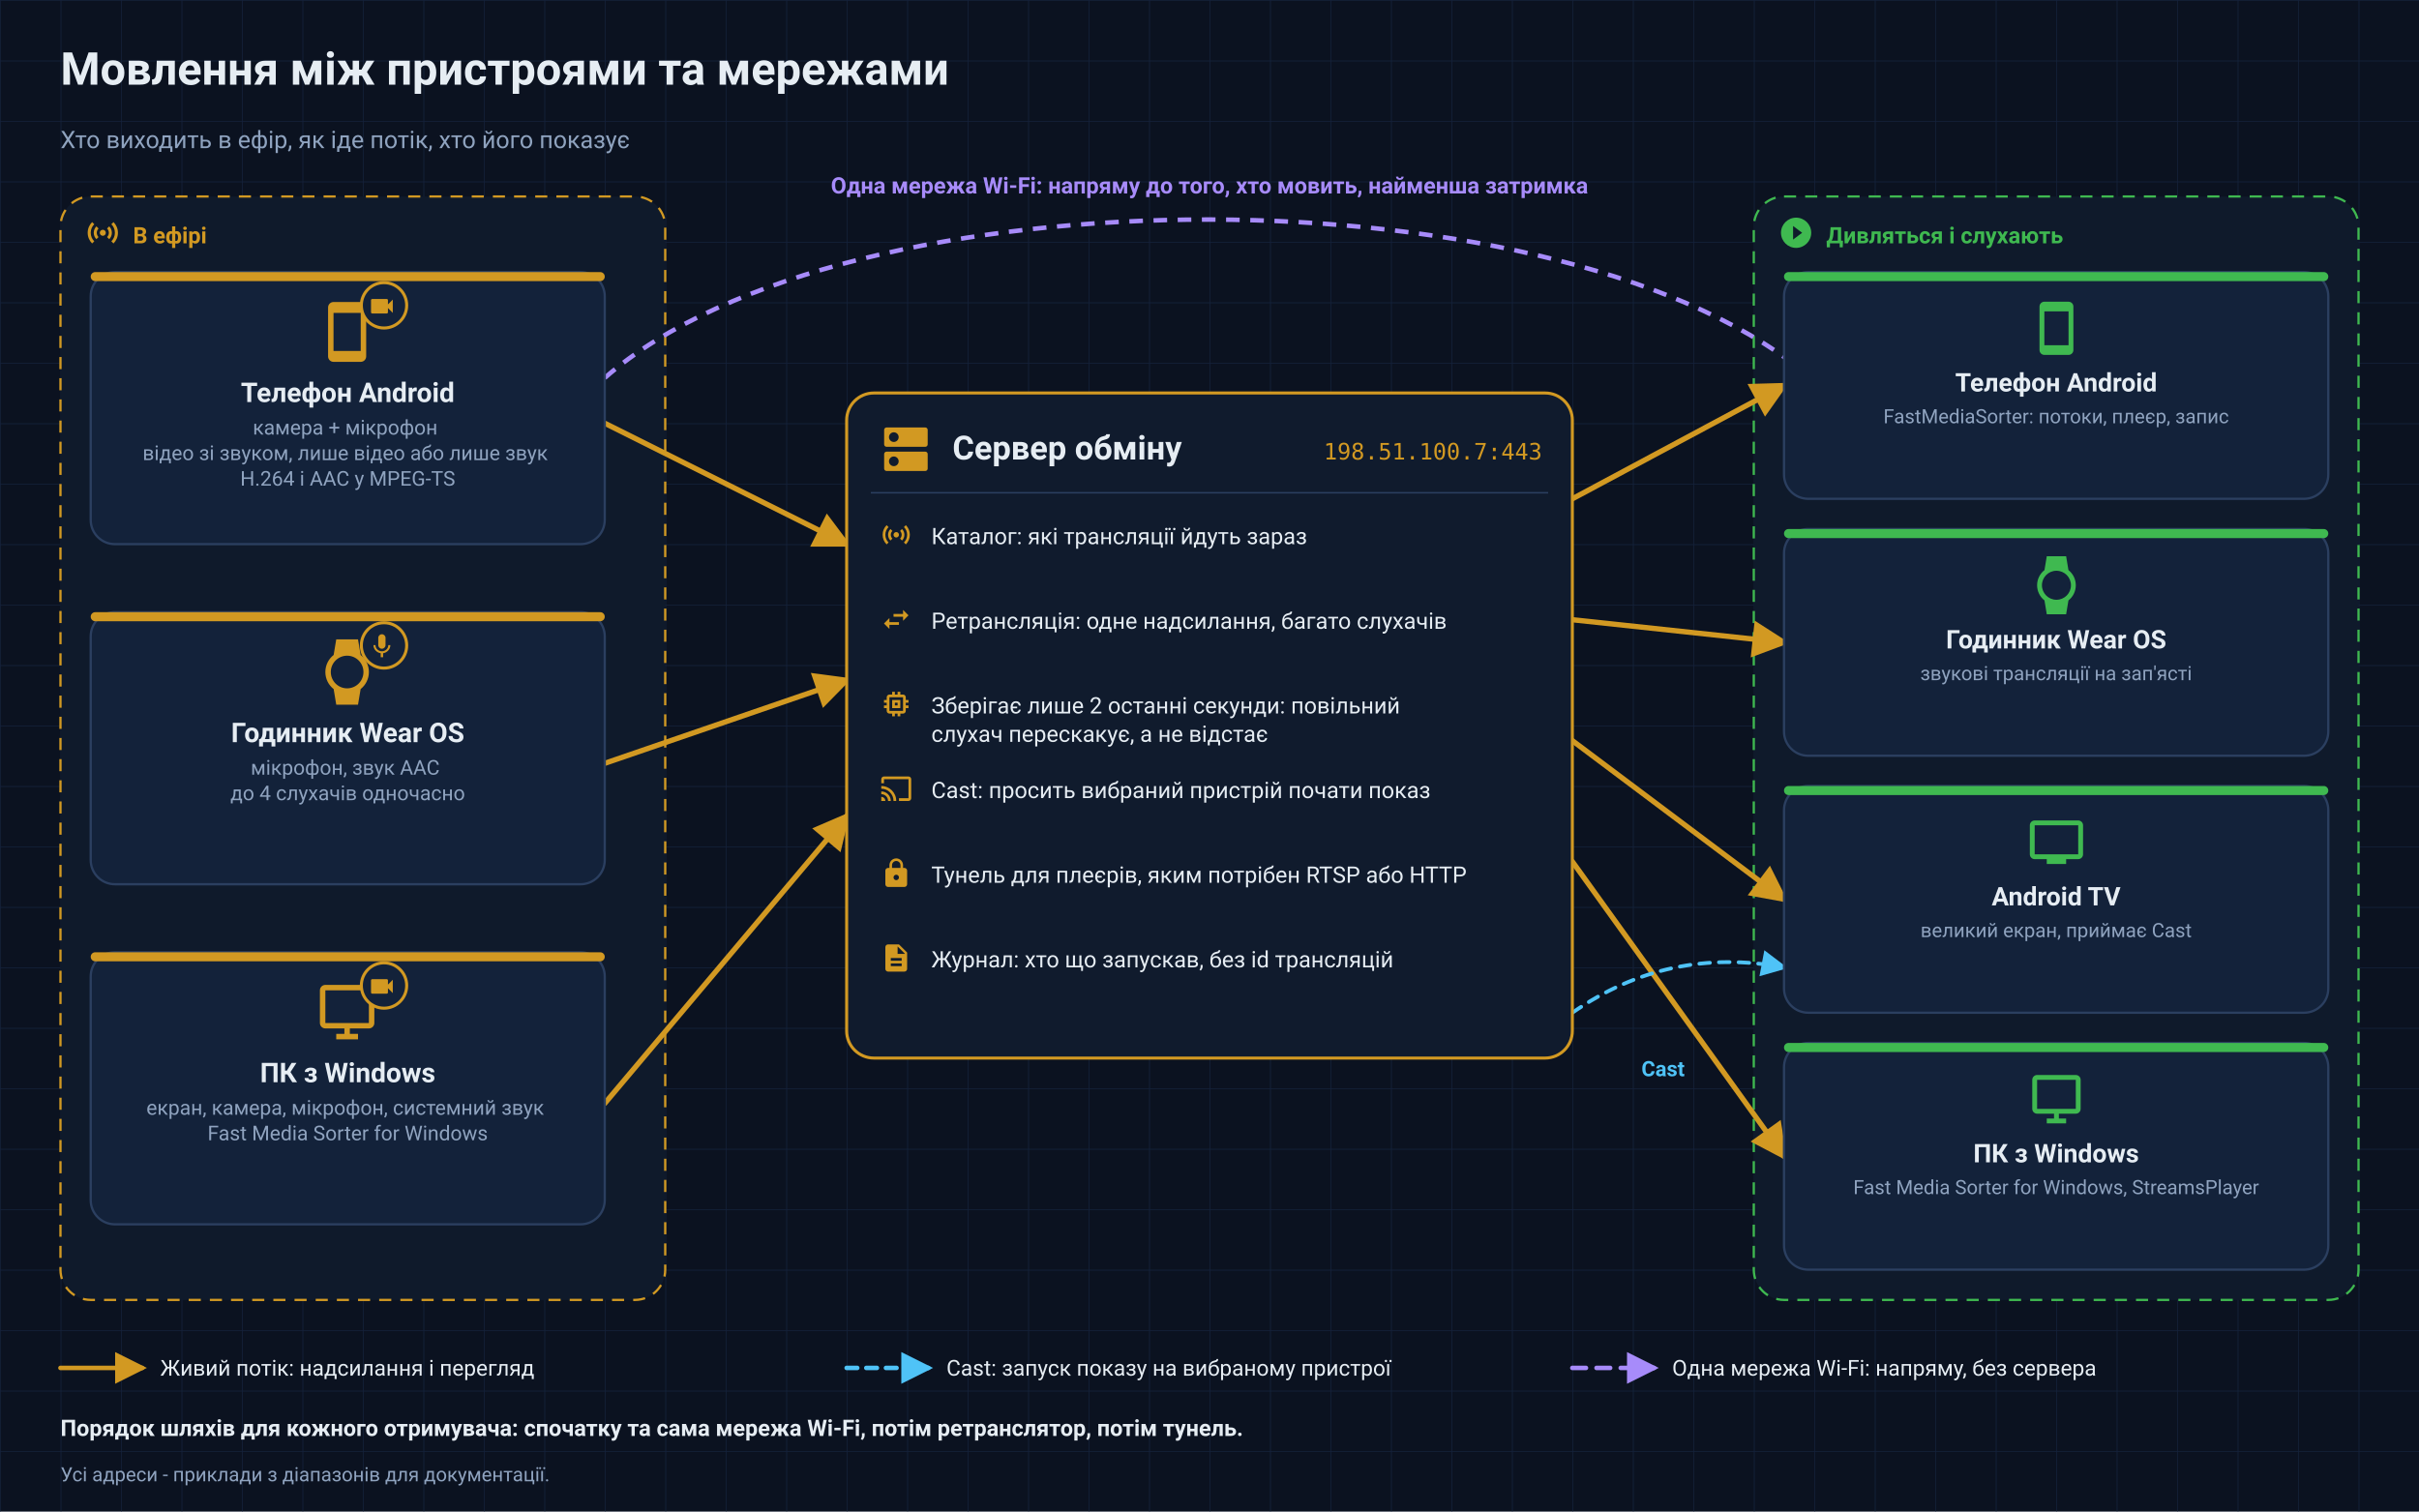
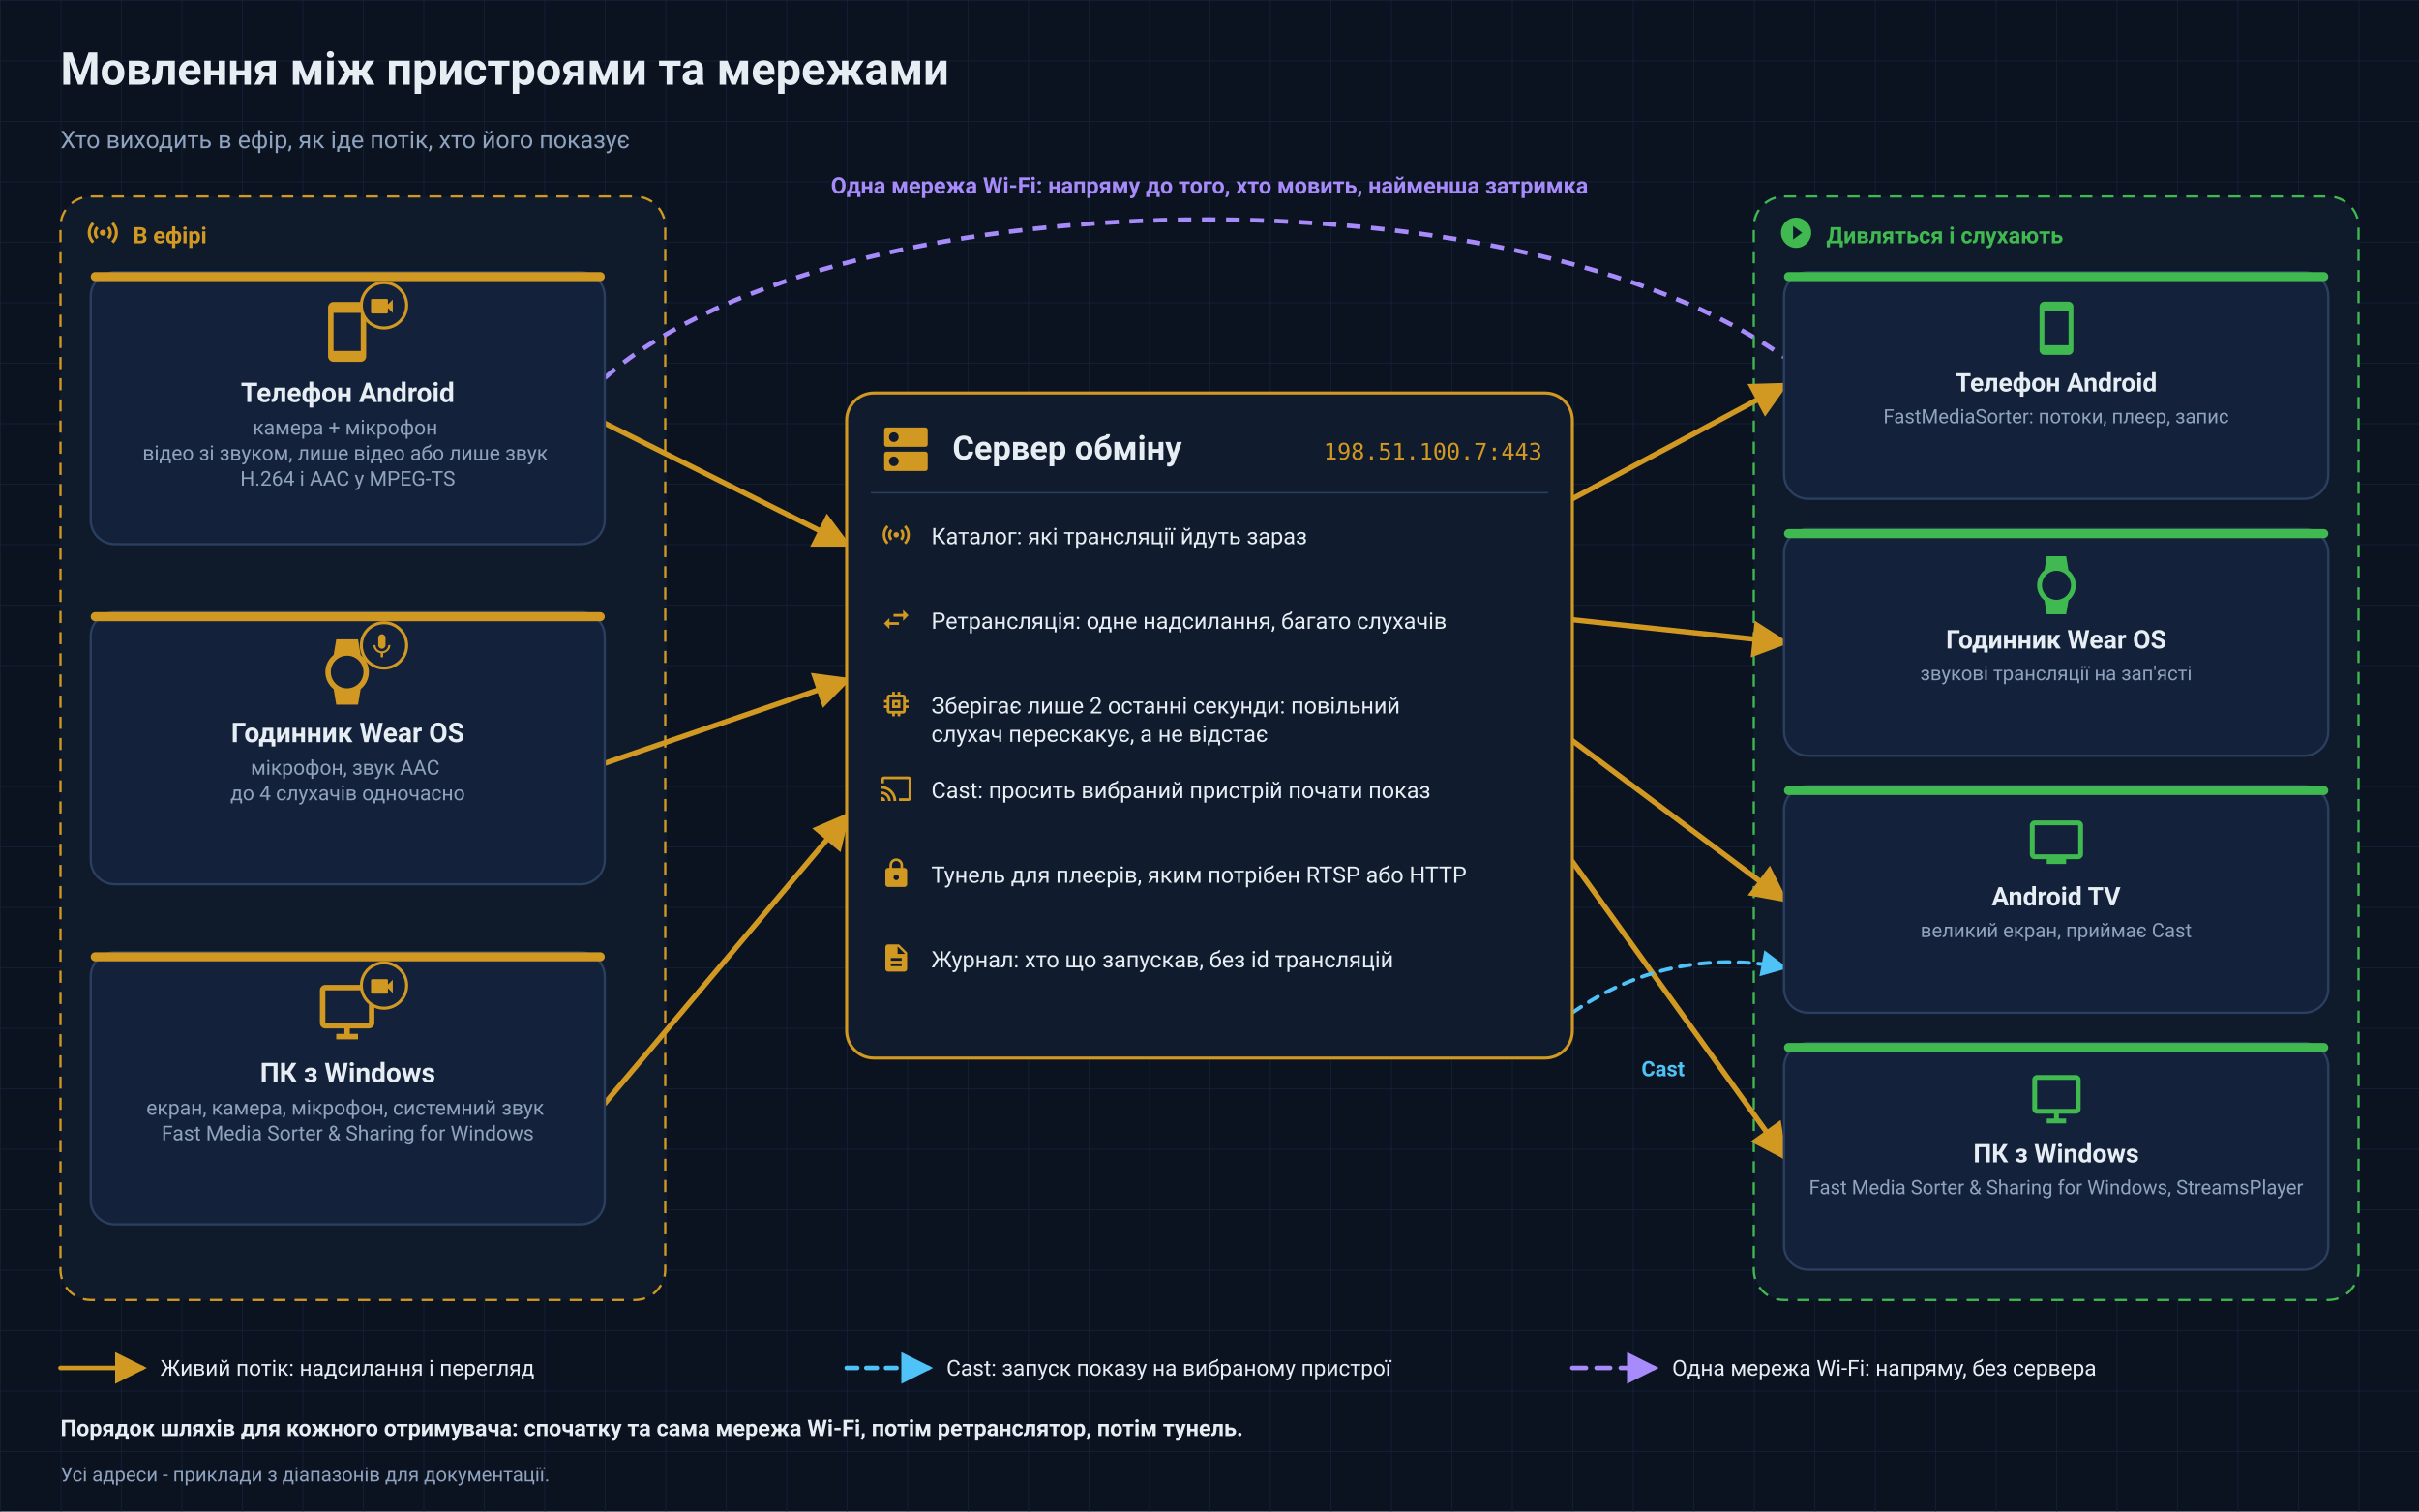
<svg xmlns="http://www.w3.org/2000/svg" viewBox="0 0 1600 1000" width="1600" height="1000" role="img" aria-labelledby="t d" lang="uk">
  <defs>
    <marker id="arr-control" viewBox="0 0 10 10" refX="8.5" refY="5" markerWidth="7" markerHeight="7" orient="auto">
      <path d="M0 0L10 5L0 10z" fill="#4fc3f7" />
    </marker>
    <marker id="arr-control-s" viewBox="0 0 10 10" refX="1.5" refY="5" markerWidth="7" markerHeight="7" orient="auto">
      <path d="M10 0L0 5L10 10z" fill="#4fc3f7" />
    </marker>
    <marker id="arr-tunnel" viewBox="0 0 10 10" refX="8.5" refY="5" markerWidth="7" markerHeight="7" orient="auto">
      <path d="M0 0L10 5L0 10z" fill="#3fb950" />
    </marker>
    <marker id="arr-tunnel-s" viewBox="0 0 10 10" refX="1.5" refY="5" markerWidth="7" markerHeight="7" orient="auto">
      <path d="M10 0L0 5L10 10z" fill="#3fb950" />
    </marker>
    <marker id="arr-media" viewBox="0 0 10 10" refX="8.5" refY="5" markerWidth="7" markerHeight="7" orient="auto">
      <path d="M0 0L10 5L0 10z" fill="#d29922" />
    </marker>
    <marker id="arr-media-s" viewBox="0 0 10 10" refX="1.5" refY="5" markerWidth="7" markerHeight="7" orient="auto">
      <path d="M10 0L0 5L10 10z" fill="#d29922" />
    </marker>
    <marker id="arr-lan" viewBox="0 0 10 10" refX="8.5" refY="5" markerWidth="7" markerHeight="7" orient="auto">
      <path d="M0 0L10 5L0 10z" fill="#a78bfa" />
    </marker>
    <marker id="arr-lan-s" viewBox="0 0 10 10" refX="1.5" refY="5" markerWidth="7" markerHeight="7" orient="auto">
      <path d="M10 0L0 5L10 10z" fill="#a78bfa" />
    </marker>
    <marker id="arr-danger" viewBox="0 0 10 10" refX="8.5" refY="5" markerWidth="7" markerHeight="7" orient="auto">
      <path d="M0 0L10 5L0 10z" fill="#f87171" />
    </marker>
    <marker id="arr-danger-s" viewBox="0 0 10 10" refX="1.5" refY="5" markerWidth="7" markerHeight="7" orient="auto">
      <path d="M10 0L0 5L10 10z" fill="#f87171" />
    </marker>
    <marker id="arr-server" viewBox="0 0 10 10" refX="8.5" refY="5" markerWidth="7" markerHeight="7" orient="auto">
      <path d="M0 0L10 5L0 10z" fill="#2dd4bf" />
    </marker>
    <marker id="arr-server-s" viewBox="0 0 10 10" refX="1.5" refY="5" markerWidth="7" markerHeight="7" orient="auto">
      <path d="M10 0L0 5L10 10z" fill="#2dd4bf" />
    </marker>
    <marker id="arr-muted" viewBox="0 0 10 10" refX="8.5" refY="5" markerWidth="7" markerHeight="7" orient="auto">
      <path d="M0 0L10 5L0 10z" fill="#8fa3bf" />
    </marker>
    <marker id="arr-muted-s" viewBox="0 0 10 10" refX="1.5" refY="5" markerWidth="7" markerHeight="7" orient="auto">
      <path d="M10 0L0 5L10 10z" fill="#8fa3bf" />
    </marker>
    <marker id="arr-text" viewBox="0 0 10 10" refX="8.5" refY="5" markerWidth="7" markerHeight="7" orient="auto">
      <path d="M0 0L10 5L0 10z" fill="#e6edf3" />
    </marker>
    <marker id="arr-text-s" viewBox="0 0 10 10" refX="1.5" refY="5" markerWidth="7" markerHeight="7" orient="auto">
      <path d="M10 0L0 5L10 10z" fill="#e6edf3" />
    </marker>
    <filter id="soft" x="-20%" y="-20%" width="140%" height="140%">
      <feDropShadow dx="0" dy="4" stdDeviation="8" flood-color="#000" flood-opacity="0.18" />
    </filter>
    <filter id="glow" x="-50%" y="-50%" width="200%" height="200%">
      <feGaussianBlur stdDeviation="14" />
    </filter>
    <pattern id="grid" width="40" height="40" patternUnits="userSpaceOnUse">
      <path d="M40 0H0V40" fill="none" stroke="#14213a" stroke-width="1" />
    </pattern>
  </defs>
  <rect width="1600" height="1000" fill="#0b1220" />
  <rect width="1600" height="1000" fill="url(#grid)" />
  <text x="40" y="56" font-family="'Segoe UI', Roboto, 'Noto Sans', 'Helvetica Neue', Arial, sans-serif" font-size="30" font-weight="700" fill="#e6edf3" text-anchor="start">
    <tspan x="40" dy="0">Мовлення між пристроями та мережами</tspan>
  </text>
  <text x="40" y="98" font-family="'Segoe UI', Roboto, 'Noto Sans', 'Helvetica Neue', Arial, sans-serif" font-size="16" font-weight="400" fill="#8fa3bf" text-anchor="start">
    <tspan x="40" dy="0">Хто виходить в ефір, як іде потік, хто його показує</tspan>
  </text>
  <g>
    <rect x="40" y="130" width="400" height="730" rx="20" fill="#0f1a2b" stroke="#d29922" stroke-width="1.5" stroke-dasharray="8 6" />
    <g transform="translate(56 142) scale(1)">
      <path d="M7.76 16.24C6.67 15.16 6 13.66 6 12s.67-3.16 1.76-4.24l1.42 1.42C8.45 9.9 8 10.9 8 12c0 1.1.45 2.1 1.17 2.83l-1.41 1.41zm8.48 0C17.33 15.16 18 13.66 18 12s-.67-3.16-1.76-4.24l-1.42 1.42C15.55 9.9 16 10.9 16 12c0 1.1-.45 2.1-1.17 2.83l1.41 1.41zM12 10c-1.1 0-2 .9-2 2s.9 2 2 2 2-.9 2-2-.9-2-2-2zm8 2c0 2.21-.9 4.21-2.35 5.65l1.42 1.42C20.88 17.26 22 14.76 22 12s-1.12-5.26-2.93-7.070l-1.42 1.42C19.1 7.79 20 9.79 20 12zM6.35 6.35L4.93 4.93C3.12 6.74 2 9.24 2 12s1.12 5.26 2.93 7.07l1.42-1.42C4.9 16.21 4 14.21 4 12s.9-4.21 2.35-5.65z" fill="#d29922" />
    </g>
    <text x="88" y="161" font-family="'Segoe UI', Roboto, 'Noto Sans', 'Helvetica Neue', Arial, sans-serif" font-size="15" font-weight="600" fill="#d29922" text-anchor="start">
      <tspan x="88" dy="0">В ефірі</tspan>
    </text>
  </g>
  <g>
    <rect x="1160" y="130" width="400" height="730" rx="20" fill="#0f1a2b" stroke="#3fb950" stroke-width="1.5" stroke-dasharray="8 6" />
    <g transform="translate(1176 142) scale(1)">
      <path d="M12 2C6.48 2 2 6.48 2 12s4.48 10 10 10 10-4.48 10-10S17.52 2 12 2zm-2 14.5v-9l6 4.5-6 4.5z" fill="#3fb950" />
    </g>
    <text x="1208" y="161" font-family="'Segoe UI', Roboto, 'Noto Sans', 'Helvetica Neue', Arial, sans-serif" font-size="15" font-weight="600" fill="#3fb950" text-anchor="start">
      <tspan x="1208" dy="0">Дивляться і слухають</tspan>
    </text>
  </g>
  <path d="M400 250 C 560 110, 1040 110, 1200 252" fill="none" stroke="#a78bfa" stroke-width="3" stroke-dasharray="9 7" marker-end="url(#arr-lan)" />
  <text x="800" y="128" font-family="'Segoe UI', Roboto, 'Noto Sans', 'Helvetica Neue', Arial, sans-serif" font-size="15" font-weight="600" fill="#a78bfa" text-anchor="middle">
    <tspan x="800" dy="0">Одна мережа Wi-Fi: напряму до того, хто мовить, найменша затримка</tspan>
  </text>
  <path d="M400 280 L560 360" fill="none" stroke="#d29922" stroke-width="3.5" stroke-linecap="round" stroke-linejoin="round" marker-end="url(#arr-media)" />
  <path d="M400 505 L560 450" fill="none" stroke="#d29922" stroke-width="3.5" stroke-linecap="round" stroke-linejoin="round" marker-end="url(#arr-media)" />
  <path d="M400 730 L560 540" fill="none" stroke="#d29922" stroke-width="3.5" stroke-linecap="round" stroke-linejoin="round" marker-end="url(#arr-media)" />
  <path d="M1040 330 L1180 255" fill="none" stroke="#d29922" stroke-width="3.5" stroke-linecap="round" stroke-linejoin="round" marker-end="url(#arr-media)" />
  <path d="M1040 410 L1180 425" fill="none" stroke="#d29922" stroke-width="3.5" stroke-linecap="round" stroke-linejoin="round" marker-end="url(#arr-media)" />
  <path d="M1040 490 L1180 595" fill="none" stroke="#d29922" stroke-width="3.5" stroke-linecap="round" stroke-linejoin="round" marker-end="url(#arr-media)" />
  <path d="M1040 570 L1180 765" fill="none" stroke="#d29922" stroke-width="3.5" stroke-linecap="round" stroke-linejoin="round" marker-end="url(#arr-media)" />
  <path d="M1040 670 Q1103.7 625.7 1180 640" fill="none" stroke="#4fc3f7" stroke-width="2.5" stroke-linecap="round" stroke-linejoin="round" stroke-dasharray="7 6" marker-end="url(#arr-control)" />
  <text x="1100" y="712" font-family="'Segoe UI', Roboto, 'Noto Sans', 'Helvetica Neue', Arial, sans-serif" font-size="14" font-weight="600" fill="#4fc3f7" text-anchor="middle">
    <tspan x="1100" dy="0">Cast</tspan>
  </text>
  <g>
    <rect x="560" y="260" width="480" height="440" rx="18" fill="#101b2d" stroke="#d29922" stroke-width="2" />
    <g transform="translate(580 278) scale(1.6)">
      <path d="M20 13H4c-.55 0-1 .45-1 1v6c0 .55.45 1 1 1h16c.55 0 1-.45 1-1v-6c0-.55-.45-1-1-1zM7 19c-1.1 0-2-.9-2-2s.9-2 2-2 2 .9 2 2-.9 2-2 2zM20 3H4c-.55 0-1 .45-1 1v6c0 .55.45 1 1 1h16c.55 0 1-.45 1-1V4c0-.55-.45-1-1-1zM7 9c-1.1 0-2-.9-2-2s.9-2 2-2 2 .9 2 2-.9 2-2 2z" fill="#d29922" />
    </g>
    <text x="630" y="304" font-family="'Segoe UI', Roboto, 'Noto Sans', 'Helvetica Neue', Arial, sans-serif" font-size="22" font-weight="700" fill="#e6edf3" text-anchor="start">
      <tspan x="630" dy="0">Сервер обміну</tspan>
    </text>
    <text x="1020" y="304" font-family="Consolas, 'Roboto Mono', 'DejaVu Sans Mono', monospace" font-size="15" font-weight="400" fill="#d29922" text-anchor="end">
      <tspan x="1020" dy="0">198.51.100.7:443</tspan>
    </text>
    <line x1="576" y1="326" x2="1024" y2="326" stroke="#2b3f60" stroke-width="1" />
    <g transform="translate(582 343) scale(0.9)">
      <path d="M7.76 16.24C6.67 15.16 6 13.66 6 12s.67-3.16 1.76-4.24l1.42 1.42C8.45 9.9 8 10.9 8 12c0 1.1.45 2.1 1.17 2.83l-1.41 1.41zm8.48 0C17.33 15.16 18 13.66 18 12s-.67-3.16-1.76-4.24l-1.42 1.42C15.55 9.9 16 10.9 16 12c0 1.1-.45 2.1-1.17 2.83l1.41 1.41zM12 10c-1.1 0-2 .9-2 2s.9 2 2 2 2-.9 2-2-.9-2-2-2zm8 2c0 2.21-.9 4.21-2.35 5.65l1.42 1.42C20.88 17.26 22 14.76 22 12s-1.12-5.26-2.93-7.070l-1.42 1.42C19.1 7.79 20 9.79 20 12zM6.35 6.35L4.93 4.93C3.12 6.74 2 9.24 2 12s1.12 5.26 2.93 7.07l1.42-1.42C4.9 16.21 4 14.21 4 12s.9-4.21 2.35-5.65z" fill="#d29922" />
    </g>
    <text x="616" y="360" font-family="'Segoe UI', Roboto, 'Noto Sans', 'Helvetica Neue', Arial, sans-serif" font-size="15" font-weight="400" fill="#e6edf3" text-anchor="start">
      <tspan x="616" dy="0">Каталог: які трансляції йдуть зараз</tspan>
    </text>
    <g transform="translate(582 399) scale(0.9)">
      <path d="M6.99 11L3 15l3.99 4v-3H14v-2H6.99v-3zM21 9l-3.99-4v3H10v2h7.01v3L21 9z" fill="#d29922" />
    </g>
    <text x="616" y="416" font-family="'Segoe UI', Roboto, 'Noto Sans', 'Helvetica Neue', Arial, sans-serif" font-size="15" font-weight="400" fill="#e6edf3" text-anchor="start">
      <tspan x="616" dy="0">Ретрансляція: одне надсилання, багато слухачів</tspan>
    </text>
    <g transform="translate(582 455) scale(0.9)">
      <path d="M15 9H9v6h6V9zm-2 4h-2v-2h2v2zm8-2V9h-2V7c0-1.1-.9-2-2-2h-2V3h-2v2h-2V3H9v2H7c-1.1 0-2 .9-2 2v2H3v2h2v2H3v2h2v2c0 1.1.9 2 2 2h2v2h2v-2h2v2h2v-2h2c1.1 0 2-.9 2-2v-2h2v-2h-2v-2h2zm-4 6H7V7h10v10z" fill="#d29922" />
    </g>
    <text x="616" y="472" font-family="'Segoe UI', Roboto, 'Noto Sans', 'Helvetica Neue', Arial, sans-serif" font-size="15" font-weight="400" fill="#e6edf3" text-anchor="start">
      <tspan x="616" dy="0">Зберігає лише 2 останні секунди: повільний</tspan>
      <tspan x="616" dy="18.8">слухач перескакує, а не відстає</tspan>
    </text>
    <g transform="translate(582 511) scale(0.9)">
      <path d="M21 3H3c-1.1 0-2 .9-2 2v3h2V5h18v14h-7v2h7c1.1 0 2-.9 2-2V5c0-1.1-.9-2-2-2zM1 18v3h3c0-1.66-1.34-3-3-3zm0-4v2c2.76 0 5 2.24 5 5h2c0-3.87-3.13-7-7-7zm0-4v2c4.97 0 9 4.03 9 9h2c0-6.08-4.93-11-11-11z" fill="#d29922" />
    </g>
    <text x="616" y="528" font-family="'Segoe UI', Roboto, 'Noto Sans', 'Helvetica Neue', Arial, sans-serif" font-size="15" font-weight="400" fill="#e6edf3" text-anchor="start">
      <tspan x="616" dy="0">Cast: просить вибраний пристрій почати показ</tspan>
    </text>
    <g transform="translate(582 567) scale(0.9)">
      <path d="M18 8h-1V6c0-2.76-2.24-5-5-5S7 3.24 7 6v2H6c-1.1 0-2 .9-2 2v10c0 1.1.9 2 2 2h12c1.1 0 2-.9 2-2V10c0-1.1-.9-2-2-2zm-6 9c-1.1 0-2-.9-2-2s.9-2 2-2 2 .9 2 2-.9 2-2 2zm3.1-9H8.9V6c0-1.71 1.39-3.1 3.1-3.1 1.71 0 3.1 1.39 3.1 3.1v2z" fill="#d29922" />
    </g>
    <text x="616" y="584" font-family="'Segoe UI', Roboto, 'Noto Sans', 'Helvetica Neue', Arial, sans-serif" font-size="15" font-weight="400" fill="#e6edf3" text-anchor="start">
      <tspan x="616" dy="0">Тунель для плеєрів, яким потрібен RTSP або HTTP</tspan>
    </text>
    <g transform="translate(582 623) scale(0.9)">
      <path d="M14 2H6c-1.1 0-1.99.9-1.99 2L4 20c0 1.1.89 2 1.99 2H18c1.1 0 2-.9 2-2V8l-6-6zm2 16H8v-2h8v2zm0-4H8v-2h8v2zm-3-5V3.5L18.5 9H13z" fill="#d29922" />
    </g>
    <text x="616" y="640" font-family="'Segoe UI', Roboto, 'Noto Sans', 'Helvetica Neue', Arial, sans-serif" font-size="15" font-weight="400" fill="#e6edf3" text-anchor="start">
      <tspan x="616" dy="0">Журнал: хто що запускав, без id трансляцій</tspan>
    </text>
  </g>
  <g>
    <rect x="60" y="180" width="340" height="180" rx="16" fill="#13223a" stroke="#2b3f60" stroke-width="1.5" />
    <rect x="60" y="180" width="340" height="6" rx="3" fill="#d29922" stroke="none" stroke-width="1.5" />
    <g transform="translate(208 198) scale(1.8)">
      <path d="M17 1.01L7 1c-1.1 0-2 .9-2 2v18c0 1.1.9 2 2 2h10c1.1 0 2-.9 2-2V3c0-1.1-.9-1.99-2-1.99zM17 19H7V5h10v14z" fill="#d29922" />
    </g>
    <circle cx="254" cy="202" r="15" fill="#13223a" stroke="#d29922" stroke-width="2" />
    <g transform="translate(243 193) scale(0.8)">
      <path d="M17 10.5V7c0-.55-.45-1-1-1H4c-.55 0-1 .45-1 1v10c0 .55.45 1 1 1h12c.55 0 1-.45 1-1v-3.5l4 4v-11l-4 4z" fill="#d29922" />
    </g>
    <text x="230" y="266" font-family="'Segoe UI', Roboto, 'Noto Sans', 'Helvetica Neue', Arial, sans-serif" font-size="18" font-weight="600" fill="#e6edf3" text-anchor="middle">
      <tspan x="230" dy="0">Телефон Android</tspan>
    </text>
    <text x="230" y="287.5" font-family="'Segoe UI', Roboto, 'Noto Sans', 'Helvetica Neue', Arial, sans-serif" font-size="13.5" font-weight="400" fill="#8fa3bf" text-anchor="middle">
      <tspan x="230" dy="0">камера + мікрофон</tspan>
      <tspan x="230" dy="16.9">відео зі звуком, лише відео або лише звук</tspan>
      <tspan x="230" dy="16.9">H.264 і AAC у MPEG-TS</tspan>
    </text>
  </g>
  <g>
    <rect x="60" y="405" width="340" height="180" rx="16" fill="#13223a" stroke="#2b3f60" stroke-width="1.5" />
    <rect x="60" y="405" width="340" height="6" rx="3" fill="#d29922" stroke="none" stroke-width="1.5" />
    <g transform="translate(208 423) scale(1.8)">
      <path d="M20 12c0-2.54-1.19-4.81-3.04-6.27L16 0H8l-.95 5.73C5.19 7.19 4 9.45 4 12s1.19 4.81 3.05 6.27L8 24h8l.96-5.73C18.81 16.81 20 14.54 20 12zM6 12c0-3.31 2.69-6 6-6s6 2.69 6 6-2.69 6-6 6-6-2.69-6-6z" fill="#d29922" />
    </g>
    <circle cx="254" cy="427" r="15" fill="#13223a" stroke="#d29922" stroke-width="2" />
    <g transform="translate(243 418) scale(0.8)">
      <path d="M12 14c1.66 0 2.99-1.34 2.99-3L15 5c0-1.66-1.34-3-3-3S9 3.34 9 5v6c0 1.66 1.34 3 3 3zm5.3-3c0 3-2.54 5.1-5.3 5.1S6.7 14 6.7 11H5c0 3.41 2.72 6.23 6 6.72V21h2v-3.28c3.28-.48 6-3.3 6-6.72h-1.7z" fill="#d29922" />
    </g>
    <text x="230" y="491" font-family="'Segoe UI', Roboto, 'Noto Sans', 'Helvetica Neue', Arial, sans-serif" font-size="18" font-weight="600" fill="#e6edf3" text-anchor="middle">
      <tspan x="230" dy="0">Годинник Wear OS</tspan>
    </text>
    <text x="230" y="512.5" font-family="'Segoe UI', Roboto, 'Noto Sans', 'Helvetica Neue', Arial, sans-serif" font-size="13.5" font-weight="400" fill="#8fa3bf" text-anchor="middle">
      <tspan x="230" dy="0">мікрофон, звук AAC</tspan>
      <tspan x="230" dy="16.9">до 4 слухачів одночасно</tspan>
    </text>
  </g>
  <g>
    <rect x="60" y="630" width="340" height="180" rx="16" fill="#13223a" stroke="#2b3f60" stroke-width="1.5" />
    <rect x="60" y="630" width="340" height="6" rx="3" fill="#d29922" stroke="none" stroke-width="1.5" />
    <g transform="translate(208 648) scale(1.8)">
      <path d="M20 2H4c-1.1 0-2 .9-2 2v12c0 1.1.9 2 2 2h7v2H8v2h8v-2h-3v-2h7c1.1 0 2-.9 2-2V4c0-1.1-.9-2-2-2zm0 14H4V4h16v12z" fill="#d29922" />
    </g>
    <circle cx="254" cy="652" r="15" fill="#13223a" stroke="#d29922" stroke-width="2" />
    <g transform="translate(243 643) scale(0.8)">
      <path d="M17 10.5V7c0-.55-.45-1-1-1H4c-.55 0-1 .45-1 1v10c0 .55.45 1 1 1h12c.55 0 1-.45 1-1v-3.5l4 4v-11l-4 4z" fill="#d29922" />
    </g>
    <text x="230" y="716" font-family="'Segoe UI', Roboto, 'Noto Sans', 'Helvetica Neue', Arial, sans-serif" font-size="18" font-weight="600" fill="#e6edf3" text-anchor="middle">
      <tspan x="230" dy="0">ПК з Windows</tspan>
    </text>
    <text x="230" y="737.5" font-family="'Segoe UI', Roboto, 'Noto Sans', 'Helvetica Neue', Arial, sans-serif" font-size="13.5" font-weight="400" fill="#8fa3bf" text-anchor="middle">
      <tspan x="230" dy="0">екран, камера, мікрофон, системний звук</tspan>
-       <tspan x="230" dy="16.9">Fast Media Sorter for Windows</tspan>
+       <tspan x="230" dy="16.9">Fast Media Sorter &amp; Sharing for Windows</tspan>
    </text>
  </g>
  <g>
    <rect x="1180" y="180" width="360" height="150" rx="16" fill="#13223a" stroke="#2b3f60" stroke-width="1.5" />
    <rect x="1180" y="180" width="360" height="6" rx="3" fill="#3fb950" stroke="none" stroke-width="1.5" />
    <g transform="translate(1341 198) scale(1.6)">
      <path d="M17 1.01L7 1c-1.1 0-2 .9-2 2v18c0 1.1.9 2 2 2h10c1.1 0 2-.9 2-2V3c0-1.1-.9-1.99-2-1.99zM17 19H7V5h10v14z" fill="#3fb950" />
    </g>
    <text x="1360" y="259" font-family="'Segoe UI', Roboto, 'Noto Sans', 'Helvetica Neue', Arial, sans-serif" font-size="17" font-weight="600" fill="#e6edf3" text-anchor="middle">
      <tspan x="1360" dy="0">Телефон Android</tspan>
    </text>
    <text x="1360" y="280" font-family="'Segoe UI', Roboto, 'Noto Sans', 'Helvetica Neue', Arial, sans-serif" font-size="13" font-weight="400" fill="#8fa3bf" text-anchor="middle">
      <tspan x="1360" dy="0">FastMediaSorter: потоки, плеєр, запис</tspan>
    </text>
  </g>
  <g>
    <rect x="1180" y="350" width="360" height="150" rx="16" fill="#13223a" stroke="#2b3f60" stroke-width="1.5" />
    <rect x="1180" y="350" width="360" height="6" rx="3" fill="#3fb950" stroke="none" stroke-width="1.5" />
    <g transform="translate(1341 368) scale(1.6)">
      <path d="M20 12c0-2.54-1.19-4.81-3.04-6.27L16 0H8l-.95 5.73C5.19 7.19 4 9.45 4 12s1.19 4.81 3.05 6.27L8 24h8l.96-5.73C18.81 16.81 20 14.54 20 12zM6 12c0-3.31 2.69-6 6-6s6 2.69 6 6-2.69 6-6 6-6-2.69-6-6z" fill="#3fb950" />
    </g>
    <text x="1360" y="429" font-family="'Segoe UI', Roboto, 'Noto Sans', 'Helvetica Neue', Arial, sans-serif" font-size="17" font-weight="600" fill="#e6edf3" text-anchor="middle">
      <tspan x="1360" dy="0">Годинник Wear OS</tspan>
    </text>
    <text x="1360" y="450" font-family="'Segoe UI', Roboto, 'Noto Sans', 'Helvetica Neue', Arial, sans-serif" font-size="13" font-weight="400" fill="#8fa3bf" text-anchor="middle">
      <tspan x="1360" dy="0">звукові трансляції на зап'ясті</tspan>
    </text>
  </g>
  <g>
    <rect x="1180" y="520" width="360" height="150" rx="16" fill="#13223a" stroke="#2b3f60" stroke-width="1.5" />
    <rect x="1180" y="520" width="360" height="6" rx="3" fill="#3fb950" stroke="none" stroke-width="1.5" />
    <g transform="translate(1341 538) scale(1.6)">
      <path d="M21 3H3c-1.1 0-2 .9-2 2v12c0 1.1.9 2 2 2h5v2h8v-2h5c1.1 0 1.99-.9 1.99-2L23 5c0-1.1-.9-2-2-2zm0 14H3V5h18v12z" fill="#3fb950" />
    </g>
    <text x="1360" y="599" font-family="'Segoe UI', Roboto, 'Noto Sans', 'Helvetica Neue', Arial, sans-serif" font-size="17" font-weight="600" fill="#e6edf3" text-anchor="middle">
      <tspan x="1360" dy="0">Android TV</tspan>
    </text>
    <text x="1360" y="620" font-family="'Segoe UI', Roboto, 'Noto Sans', 'Helvetica Neue', Arial, sans-serif" font-size="13" font-weight="400" fill="#8fa3bf" text-anchor="middle">
      <tspan x="1360" dy="0">великий екран, приймає Cast</tspan>
    </text>
  </g>
  <g>
    <rect x="1180" y="690" width="360" height="150" rx="16" fill="#13223a" stroke="#2b3f60" stroke-width="1.5" />
    <rect x="1180" y="690" width="360" height="6" rx="3" fill="#3fb950" stroke="none" stroke-width="1.5" />
    <g transform="translate(1341 708) scale(1.6)">
      <path d="M20 2H4c-1.1 0-2 .9-2 2v12c0 1.1.9 2 2 2h7v2H8v2h8v-2h-3v-2h7c1.1 0 2-.9 2-2V4c0-1.1-.9-2-2-2zm0 14H4V4h16v12z" fill="#3fb950" />
    </g>
    <text x="1360" y="769" font-family="'Segoe UI', Roboto, 'Noto Sans', 'Helvetica Neue', Arial, sans-serif" font-size="17" font-weight="600" fill="#e6edf3" text-anchor="middle">
      <tspan x="1360" dy="0">ПК з Windows</tspan>
    </text>
    <text x="1360" y="790" font-family="'Segoe UI', Roboto, 'Noto Sans', 'Helvetica Neue', Arial, sans-serif" font-size="13" font-weight="400" fill="#8fa3bf" text-anchor="middle">
-       <tspan x="1360" dy="0">Fast Media Sorter for Windows, StreamsPlayer</tspan>
+       <tspan x="1360" dy="0">Fast Media Sorter &amp; Sharing for Windows, StreamsPlayer</tspan>
    </text>
  </g>
  <path d="M40 905 L94 905" fill="none" stroke="#d29922" stroke-width="3" stroke-linecap="round" stroke-linejoin="round" marker-end="url(#arr-media)" />
  <text x="106" y="910.1" font-family="'Segoe UI', Roboto, 'Noto Sans', 'Helvetica Neue', Arial, sans-serif" font-size="14.5" font-weight="400" fill="#e6edf3" text-anchor="start">
    <tspan x="106" dy="0">Живий потік: надсилання і перегляд</tspan>
  </text>
  <path d="M560 905 L614 905" fill="none" stroke="#4fc3f7" stroke-width="3" stroke-linecap="round" stroke-linejoin="round" stroke-dasharray="7 6" marker-end="url(#arr-control)" />
  <text x="626" y="910.1" font-family="'Segoe UI', Roboto, 'Noto Sans', 'Helvetica Neue', Arial, sans-serif" font-size="14.5" font-weight="400" fill="#e6edf3" text-anchor="start">
    <tspan x="626" dy="0">Cast: запуск показу на вибраному пристрої</tspan>
  </text>
  <path d="M1040 905 L1094 905" fill="none" stroke="#a78bfa" stroke-width="3" stroke-linecap="round" stroke-linejoin="round" stroke-dasharray="9 7" marker-end="url(#arr-lan)" />
  <text x="1106" y="910.1" font-family="'Segoe UI', Roboto, 'Noto Sans', 'Helvetica Neue', Arial, sans-serif" font-size="14.5" font-weight="400" fill="#e6edf3" text-anchor="start">
    <tspan x="1106" dy="0">Одна мережа Wi-Fi: напряму, без сервера</tspan>
  </text>
  <text x="40" y="950" font-family="'Segoe UI', Roboto, 'Noto Sans', 'Helvetica Neue', Arial, sans-serif" font-size="15" font-weight="600" fill="#e6edf3" text-anchor="start">
    <tspan x="40" dy="0">Порядок шляхів для кожного отримувача: спочатку та сама мережа Wi-Fi, потім ретранслятор, потім тунель.</tspan>
  </text>
  <text x="40" y="980" font-family="'Segoe UI', Roboto, 'Noto Sans', 'Helvetica Neue', Arial, sans-serif" font-size="13" font-weight="400" fill="#8fa3bf" text-anchor="start">
    <tspan x="40" dy="0">Усі адреси - приклади з діапазонів для документації.</tspan>
  </text>
</svg>
